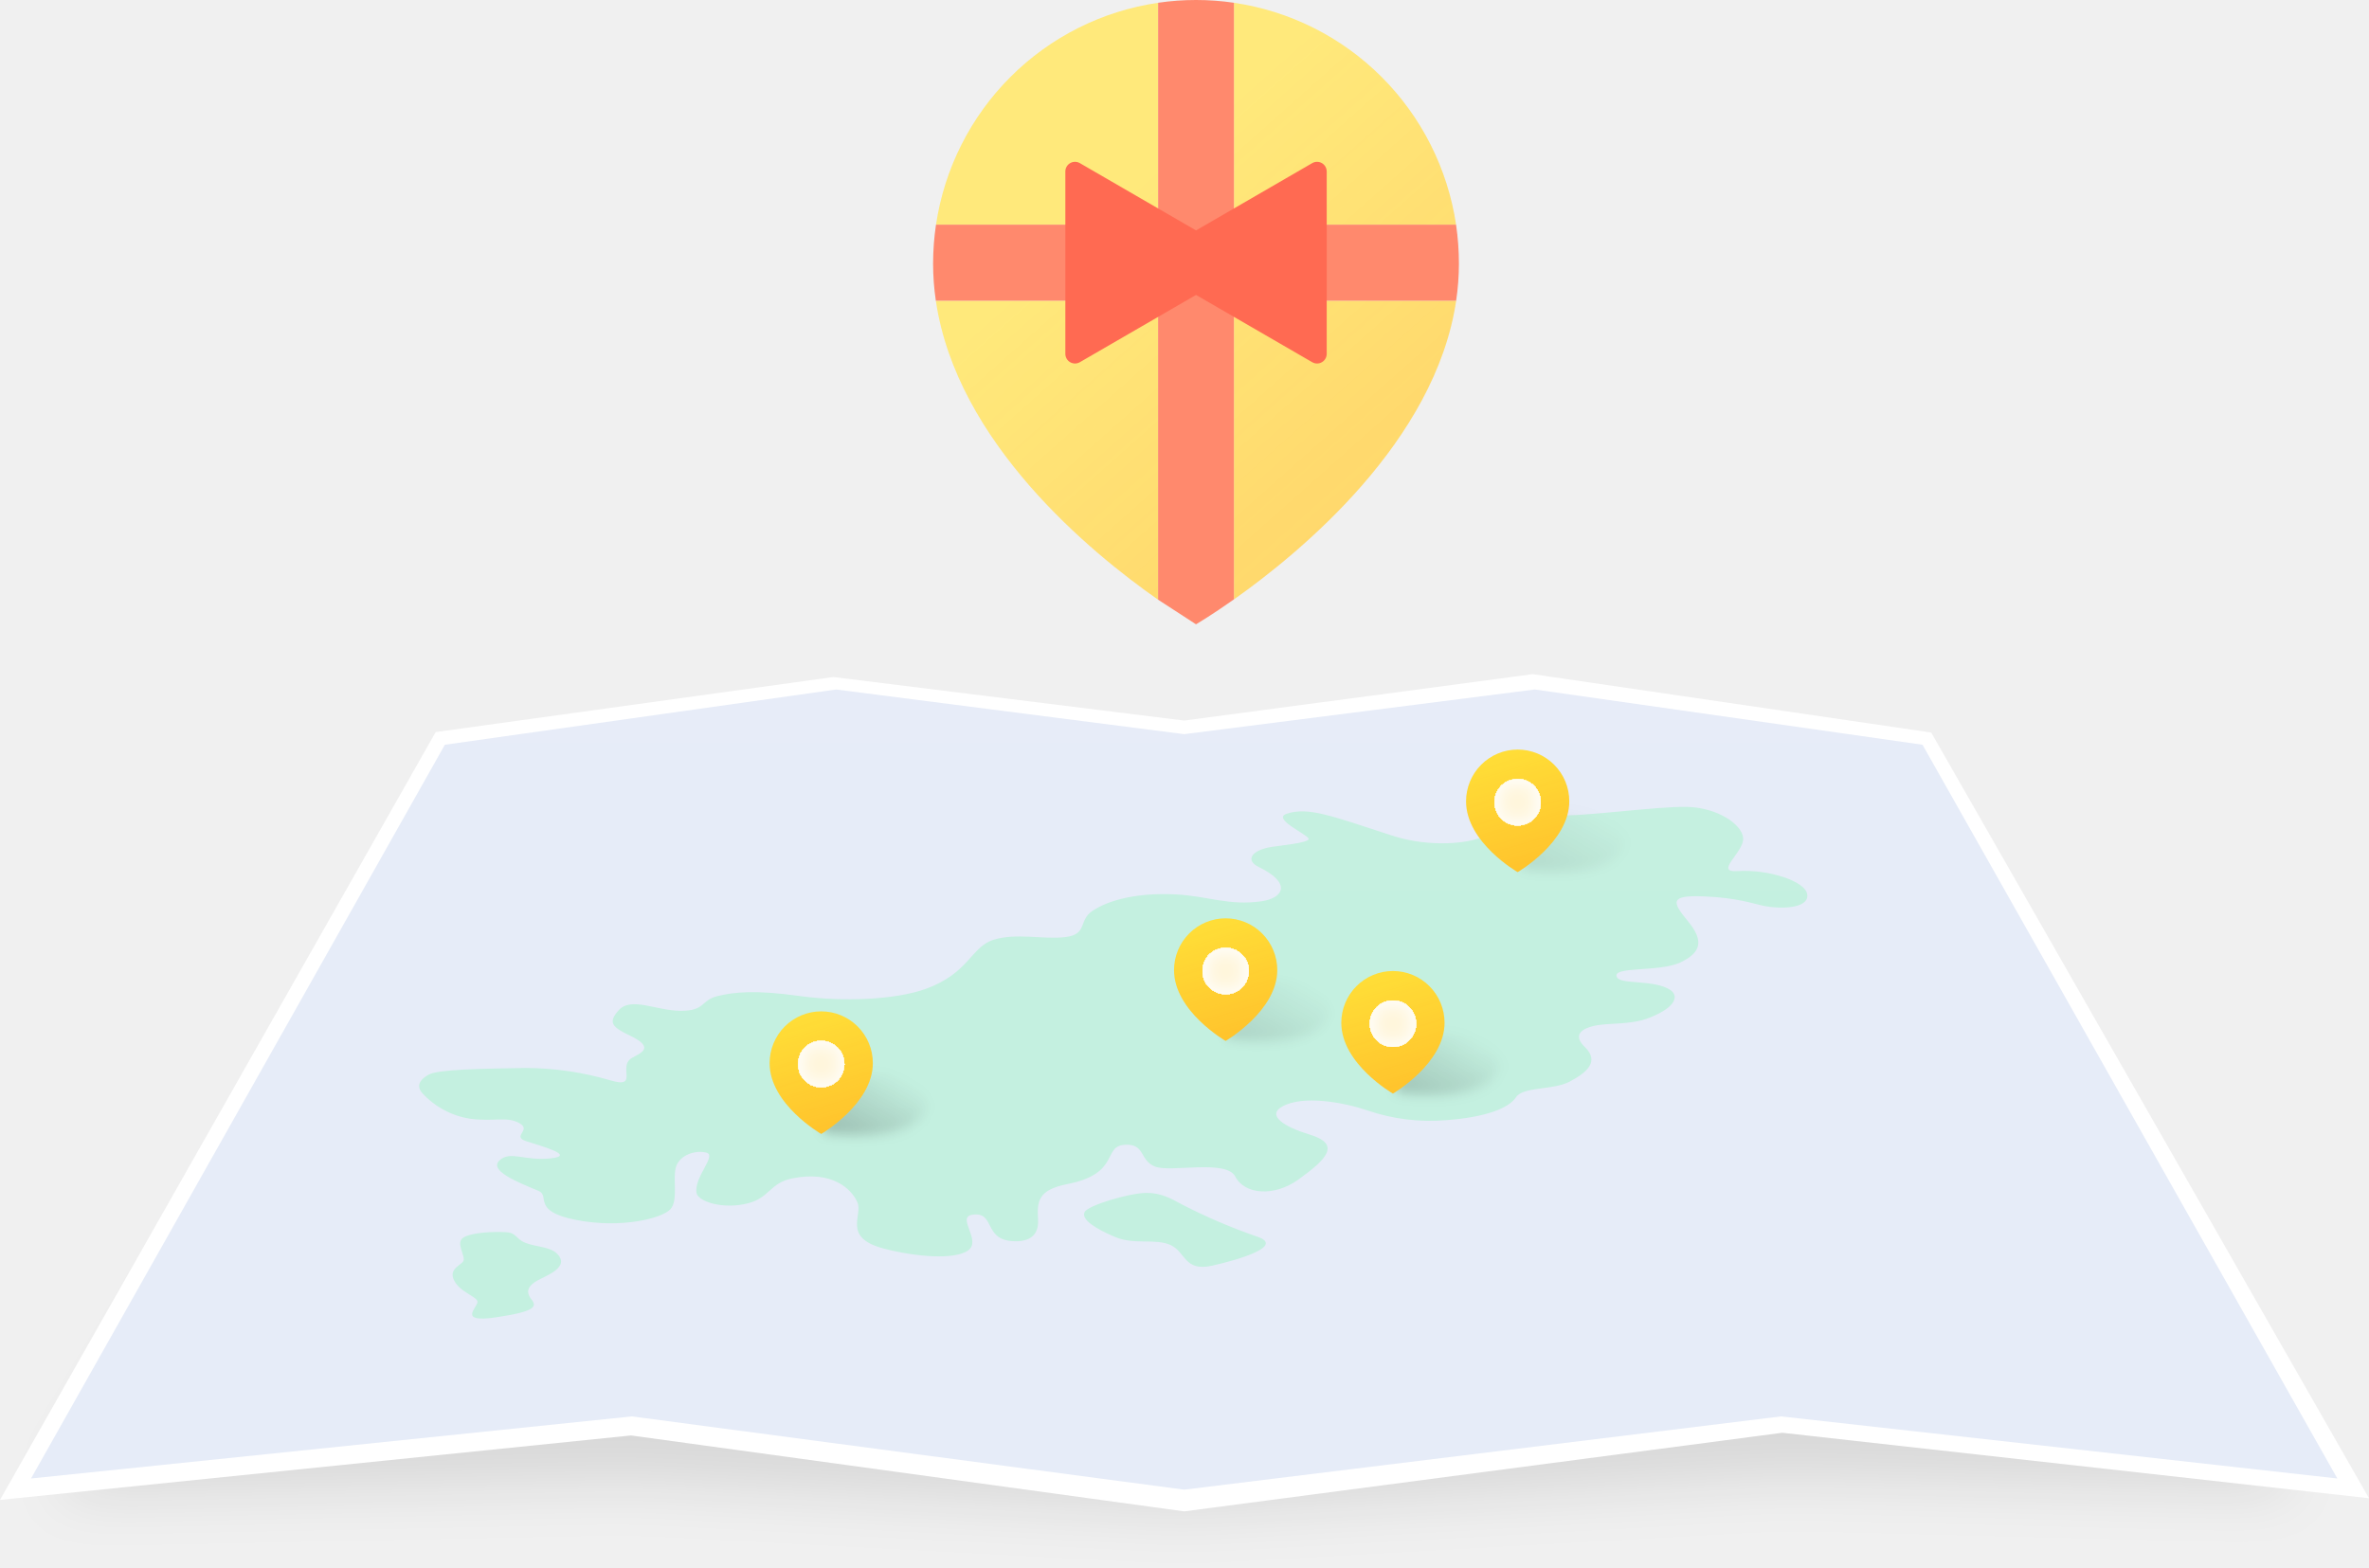
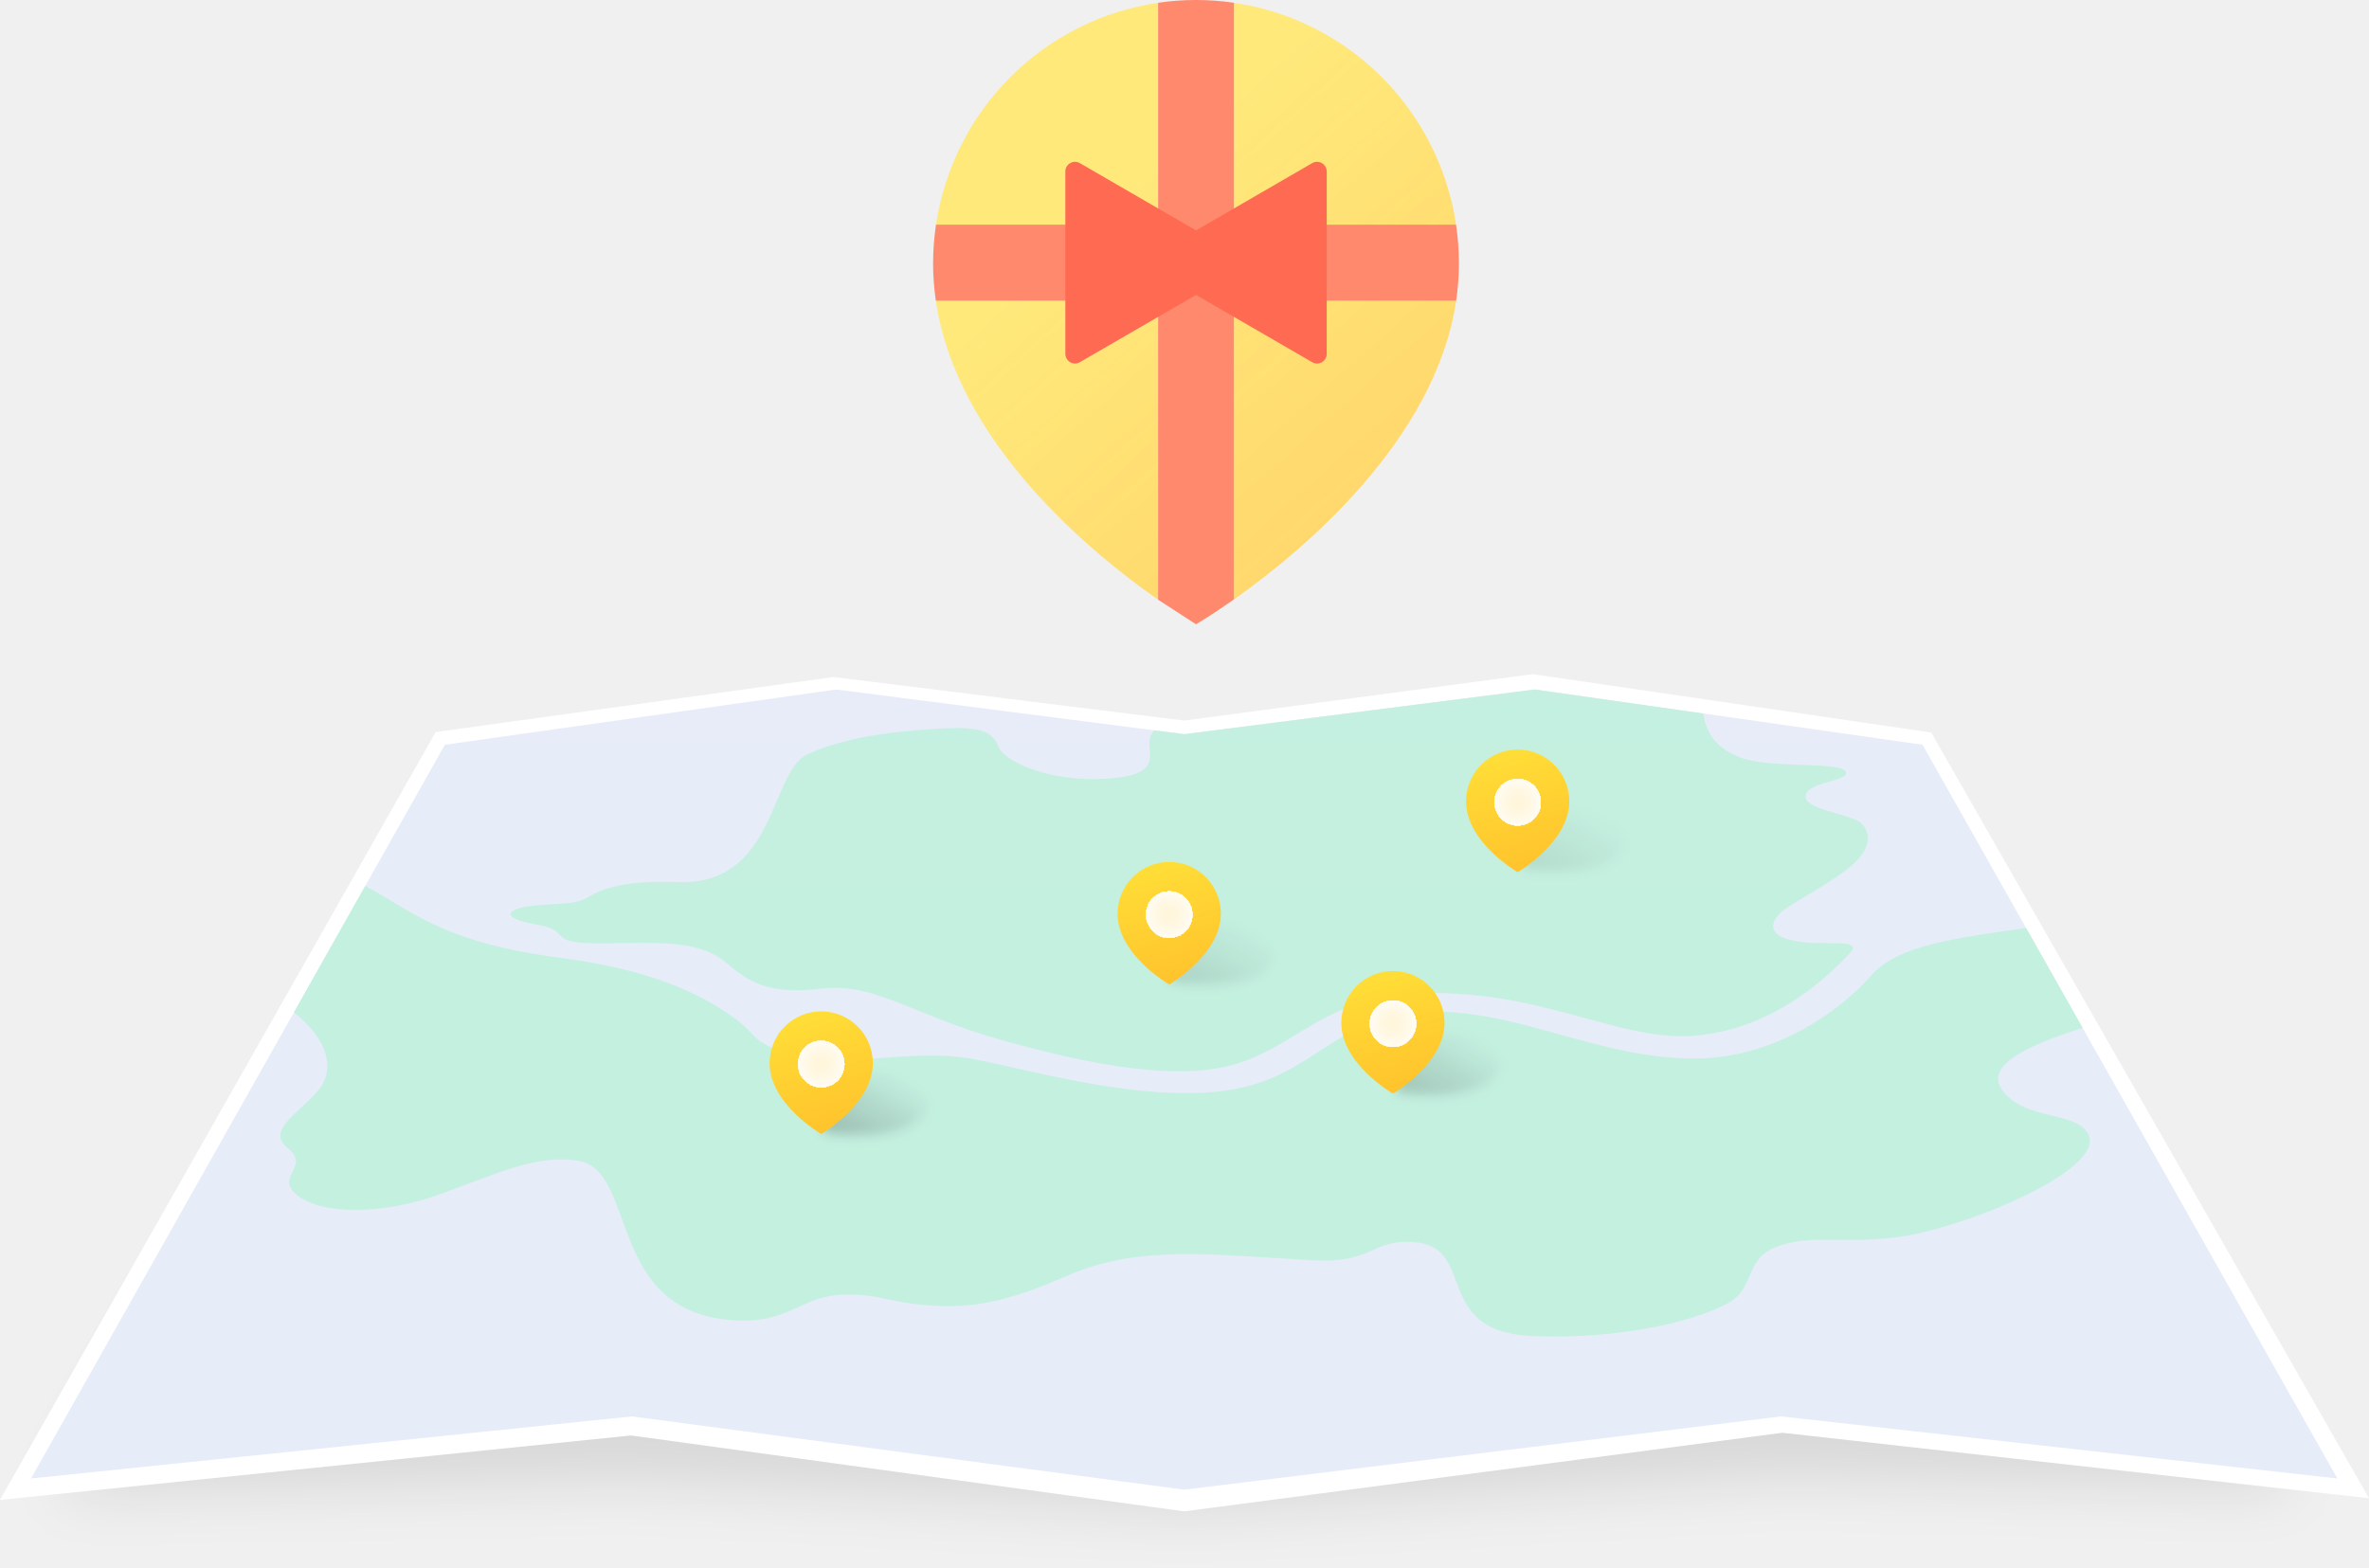
<svg xmlns="http://www.w3.org/2000/svg" xmlns:xlink="http://www.w3.org/1999/xlink" width="420" height="278" fill="none">
  <style>.B{color-interpolation-filters:sRGB}.C{flood-opacity:0}.D{fill-opacity:.3}.E{fill:#ffdd37}.F{fill-opacity:.2}.G{fill:#fff5d9}</style>
-   <g opacity=".1" filter="url(#A)">
+   <g opacity=".1" filter="url(#B)">
    <path d="M406.819 264.332l-90.835-2.264L209.946 268l-98.349-5.179-101.544 2.07 67.191-111.293 70.495-9.76 62.207 7.723 61.8-8.233 70.641 10.354 64.432 110.65z" fill="#000" />
  </g>
-   <use xlink:href="#U" fill="#fff" />
+   <use xlink:href="#V" fill="#fff" />
  <path d="M414.388 262.167l-98.629-11.008-105.813 12.991-97.912-12.991L5.501 262.167 78.87 132.06l69.374-9.797 61.702 7.921 62.159-7.922 68.737 9.796 73.546 130.109z" fill="#e6ecf8" />
-   <path d="M308.062 154.464c-4.303.301 1.215-3.381.982-5.877-.229-2.474-4.631-5.392-9.964-5.512s-18.944 1.817-22.733 1.454-8.42-3.938-11.086-3.817-4.069 1.514-2.526 3.208 2.268 3.375.022 4.495c-2.055 1.027-9.05 1.999-15.927-.242-10.888-3.552-14.94-5.134-18.71-3.877-2.667.889 3.603 3.622 3.883 4.411s-5.76 1.267-7.157 1.575c-3.205.709-3.93 2.367-1.684 3.453 5.846 2.829 4.443 5.495.514 6.073-5.801.849-9.537-.928-15.247-1.212-6.502-.323-11.671.856-14.781 2.948-2.481 1.668-.795 4.128-4.724 4.612s-8.7-.787-12.77.485-4.307 5.965-12.164 8.756c-5.224 1.856-14.407 2.302-22.265 1.211s-11.6-.698-14.546.029-2.105 2.604-6.453 2.604-8.867-2.58-11.064-.079c-1.903 2.167-1.176 2.948 2.082 4.502 4.547 2.167 1.695 3.11.281 3.937-2.573 1.506 1.298 5.452-3.701 3.998a54.17 54.17 0 0 0-15.08-2.229c-7.626.133-15.599.23-17.283 1.2s-2.149 2.057-1.077 3.283a14.59 14.59 0 0 0 8.515 4.532c4.35.545 6.453-.485 8.7.787s-1.542 2.302 1.263 3.209 8.84 2.543 4.21 3.028-7.112-1.421-9.016.353 2.934 3.749 6.91 5.402c2.163.9-1.29 3.576 6.594 5.141 8.091 1.608 15.437-.294 16.84-1.93s.281-5.573.983-7.572 3.369-2.908 5.332-2.423-2.194 4.291-1.732 7.145c.245 1.509 4.678 3.004 9.168 1.833 3.772-.983 3.876-3.583 7.713-4.383 7.256-1.513 10.672 1.948 11.654 4.25s-2.697 6.206 4.583 8.15c5.565 1.486 12.678 2.088 15.063.331s-2.132-5.868.702-6.301c4.092-.625 1.96 4.277 7.016 4.664 3.321.255 4.794-1.169 4.654-3.774-.172-3.208-.121-5.287 5.24-6.343 9.387-1.848 6.14-6.721 10.13-6.958 3.691-.218 2.57 2.778 5.376 3.869s12.598-1.342 14.22 1.769c1.684 3.231 6.923 3.594 11.181.533 5.048-3.63 7.652-6.285 1.964-7.997-4.188-1.26-7.724-3.32-4.819-4.955 3.745-2.109 11.086-.688 15.155.707 4.442 1.513 9.145 2.098 13.82 1.718 7.087-.515 11.204-2.132 12.467-4.07s6.596-1.212 9.542-2.787 5.35-3.517 2.667-6.119c-1.592-1.542-1.498-2.896 1.262-3.663 2.675-.744 6.662-.133 10.197-1.535 4.911-1.947 5.134-3.958 3.696-4.918-2.855-1.907-8.788-.902-9.472-2.272-1.007-2.017 7.508-.818 11.297-2.635s4.069-3.938 1.262-7.33-3.227-4.605 2.807-4.362 8.643 1.273 10.804 1.708c2.807.565 7.86.473 7.579-2.011s-7.157-4.544-12.349-4.18zm-209.35 67.8c-1.263-1.212-3.718-1.151-5.543-1.878s-1.496-1.769-3.46-1.891-6.068-.01-7.578.97c-1.451.94.514 3.316 0 4.182-.419.704-2.433 1.314-1.751 3.101.901 2.359 4.277 3.138 4.277 4.108s-3.647 3.773 3.32 2.73c7.063-1.059 7.24-1.916 6.221-3.203-1.263-1.595-.187-2.605 1.124-3.344 1.49-.841 5.901-2.367 3.39-4.775zm104.383-10.735c-2.969.068-10.198 2.193-10.805 3.393-.667 1.318 1.964 2.968 5.403 4.422s7.227.182 9.893 1.454 2.385 4.725 7.297 3.635 12.91-3.514 7.999-5.15c-4.523-1.567-8.931-3.449-13.192-5.633-2.104-1.151-3.929-2.181-6.595-2.121z" fill="#c4f0e0" />
-   <g filter="url(#B)">
-     <use xlink:href="#U" fill="url(#K)" fill-opacity=".01" />
+   <mask id="A" maskUnits="userSpaceOnUse" x="5" y="122" width="410" height="143" mask-type="alpha">
+     <path d="M414.388 262.167l-98.629-11.008-105.813 12.991-97.912-12.991L5.501 262.167 78.87 132.06l69.374-9.797 61.702 7.921 62.159-7.922 68.737 9.796 73.546 130.109z" fill="#e6ecf8" />
+   </mask>
+   <g mask="url(#A)">
+     <path d="M317.198 166.625c-4.475-1.205-2.828-3.889-.739-5.413s8.951-5.117 12.085-7.969 3.133-5.362 1.567-7.157-10.631-2.435-9.969-5.104c.623-2.513 8.103-2.447 7.059-4.193s-13.423-.517-18.575-2.435-7.167-5.46-6.712-11.584-1.118-8.19-8.28-8.485-12.084 1.623-26.367.753c-14.894-.906-17.347-3.703-25.329-2.893-7.28.741-10.742 6.272-14.77 6.788s-7.776-.376-11.302 1.144c-4.364 1.881 1.864 3.835-2.574 5.276-4.401 1.426-7.987 2.356-9.25 5.066s2.982 6.811-7.311 7.621-18.574-2.874-19.693-5.605-2.972-3.703-10.966-3.209c-7.941.489-16.561 1.513-23.051 4.611s-5.476 23.211-22.827 22.578c-7.385-.27-12.33.478-15.889 2.657-2.154 1.318-4.588 1.07-9.176 1.475-6.062.536-6.154 2.361 0 3.394 6.914 1.161.896 3.412 11.862 3.32 8.84-.073 16.863-.732 21.708 3.395 4.028 3.43 7.384 5.753 17.008 4.648s16.24 4.82 32.577 9.324 31.779 7.316 42.072 3.626 15.368-11.408 30.437-12.097c21.882-.999 35.433 8.266 48.936 7.53 15.926-.871 26.526-13 27.922-14.357 3.488-3.396-4.854-1.197-10.453-2.705zm-270.361-15.56c-12.076-2.219-14.034-7.772-19.708-6.662-4.575.895 5.464 8.625 2.09 11.496-8.511 7.249-8.361 10.648 4.326 14.63 23.109 7.254 27.473 17.472 22.844 22.867-3.703 4.317-9.256 7.048-5.374 10.185s-1.515 4.72.896 7.576c3.583 4.246 15.285 4.564 26.335.516s16.992-6.898 24.134-5.871c10.899 1.568 4.781 27.367 28.369 28.347 9.215.383 11.346-4.311 18.513-4.573s8.585 1.764 18.141 2.026 18.013-3.826 22.471-5.683c12.466-5.192 25.272-3.415 42.925-2.447 10.75.588 10.228-3.756 17.857-3.218 11.359.801 3.12 15.725 20.739 16.64 11.954.62 26.876-1.502 34.938-5.813 4.996-2.671 2.709-7.936 8.958-10.124 5.973-2.09 10.754-.357 20.903-1.567 11.498-1.372 37.476-11.954 33.992-18.345-1.976-3.625-9.356-2.622-13.686-6.151-12.188-9.928 28.667-15.088 36.133-20.705 2.425-1.825 5.374-10.317 0-13.455s-18.514 1.698-32.251 3.658-23.889 3.135-28.667 8.621-16.296 14.551-30.928 14.683c-17.774.159-32.313-9.251-49.048-8.236-15.079.914-19.04 11.64-33.97 13.859s-33.811-3.278-44.864-5.456-22.669 1.796-32.25-.872c-8.212-2.285-5.608-3.112-11.102-6.921-6.121-4.246-14.654-8.18-30.182-10.22-31.327-4.121-27.174-14.126-52.534-18.785z" fill="#c4f0e0" />
  </g>
-   <g opacity=".7" filter="url(#C)" class="D">
-     <path d="M161.605 192.006c-1.716-.99-4.046-1.544-6.479-1.541s-4.767.564-6.49 1.557c-5.172 2.982-2.418 8.855-2.418 8.855s10.243 1.555 15.358-1.394c1.724-.994 2.695-2.34 2.701-3.742s-.956-2.746-2.672-3.735z" fill="url(#L)" />
+   <g filter="url(#C)">
+     <use xlink:href="#V" fill="url(#L)" fill-opacity=".01" />
  </g>
-   <use xlink:href="#V" class="E" />
-   <use xlink:href="#V" fill="url(#M)" class="F" />
-   <g filter="url(#D)" class="G">
+   <g opacity=".7" filter="url(#D)" class="D">
+     <path d="M161.605 192.006c-1.716-.99-4.046-1.544-6.479-1.541s-4.767.564-6.49 1.557c-5.172 2.982-2.418 8.855-2.418 8.855s10.243 1.555 15.358-1.394c1.724-.994 2.695-2.34 2.701-3.742s-.956-2.746-2.672-3.735z" fill="url(#M)" />
+   </g>
+   <use xlink:href="#W" class="E" />
+   <use xlink:href="#W" fill="url(#N)" class="F" />
+   <g filter="url(#E)" class="G">
    <path d="M145.594 192.79c2.263 0 4.098-1.841 4.098-4.111s-1.835-4.11-4.098-4.11-4.097 1.84-4.097 4.11 1.835 4.111 4.097 4.111z" />
  </g>
-   <g opacity=".4" filter="url(#E)" class="D">
-     <path d="M233.061 175.355c-1.716-.989-4.047-1.543-6.479-1.54s-4.767.563-6.491 1.557c-5.172 2.981-2.417 8.854-2.417 8.854s10.242 1.556 15.357-1.394c1.724-.993 2.696-2.339 2.701-3.742s-.955-2.746-2.671-3.735z" fill="url(#N)" />
-   </g>
-   <use xlink:href="#W" class="E" />
-   <use xlink:href="#W" fill="url(#O)" class="F" />
-   <g filter="url(#F)" class="G">
-     <path d="M217.293 176.292c2.263 0 4.097-1.84 4.097-4.111s-1.834-4.11-4.097-4.11-4.098 1.84-4.098 4.11 1.835 4.111 4.098 4.111z" />
-   </g>
-   <g opacity=".6" filter="url(#G)" class="D">
-     <path d="M263.231 184.87c-1.716-.99-4.046-1.544-6.479-1.541s-4.767.564-6.491 1.557c-5.171 2.982-2.417 8.855-2.417 8.855s10.243 1.555 15.358-1.394c1.724-.994 2.695-2.34 2.701-3.742s-.956-2.746-2.672-3.735z" fill="url(#P)" />
+   <g opacity=".4" filter="url(#F)" class="D">
+     <path d="M223.061 165.355c-1.716-.989-4.047-1.543-6.479-1.54s-4.767.563-6.491 1.557c-5.172 2.981-2.417 8.854-2.417 8.854s10.242 1.556 15.357-1.394c1.724-.993 2.696-2.339 2.701-3.742s-.955-2.746-2.671-3.735z" fill="url(#O)" />
  </g>
  <use xlink:href="#X" class="E" />
-   <use xlink:href="#X" fill="url(#Q)" class="F" />
-   <g filter="url(#H)" class="G">
+   <use xlink:href="#X" fill="url(#P)" class="F" />
+   <g filter="url(#G)" class="G">
+     <path d="M207.293 166.292c2.263 0 4.097-1.84 4.097-4.111s-1.834-4.11-4.097-4.11-4.098 1.84-4.098 4.11 1.835 4.111 4.098 4.111z" />
+   </g>
+   <g opacity=".6" filter="url(#H)" class="D">
+     <path d="M263.231 184.87c-1.716-.99-4.046-1.544-6.479-1.541s-4.767.564-6.491 1.557c-5.171 2.982-2.417 8.855-2.417 8.855s10.243 1.555 15.358-1.394c1.724-.994 2.695-2.34 2.701-3.742s-.956-2.746-2.672-3.735z" fill="url(#Q)" />
+   </g>
+   <use xlink:href="#Y" class="E" />
+   <use xlink:href="#Y" fill="url(#R)" class="F" />
+   <g filter="url(#I)" class="G">
    <path d="M246.952 185.632c2.263 0 4.098-1.84 4.098-4.11s-1.835-4.111-4.098-4.111-4.097 1.841-4.097 4.111 1.834 4.11 4.097 4.11z" />
  </g>
-   <g opacity=".3" filter="url(#I)" class="D">
-     <path d="M285.461 145.225c-1.716-.99-4.046-1.544-6.478-1.541s-4.767.564-6.491 1.557c-5.172 2.982-2.417 8.855-2.417 8.855s10.242 1.555 15.357-1.394c1.724-.994 2.696-2.34 2.701-3.742s-.956-2.746-2.672-3.735z" fill="url(#R)" />
+   <g opacity=".3" filter="url(#J)" class="D">
+     <path d="M285.461 145.225c-1.716-.99-4.046-1.544-6.478-1.541s-4.767.564-6.491 1.557c-5.172 2.982-2.417 8.855-2.417 8.855s10.242 1.555 15.357-1.394c1.724-.994 2.696-2.34 2.701-3.742s-.956-2.746-2.672-3.735z" fill="url(#S)" />
  </g>
-   <use xlink:href="#Y" class="E" />
-   <use xlink:href="#Y" fill="url(#S)" class="F" />
-   <g filter="url(#J)" class="G">
+   <use xlink:href="#Z" class="E" />
+   <use xlink:href="#Z" fill="url(#T)" class="F" />
+   <g filter="url(#K)" class="G">
    <path d="M269.068 146.365c2.263 0 4.097-1.84 4.097-4.11s-1.834-4.111-4.097-4.111-4.098 1.841-4.098 4.111 1.835 4.11 4.098 4.11z" />
  </g>
  <g fill-rule="evenodd">
-     <use xlink:href="#Z" fill="#ffe97b" />
-     <use xlink:href="#Z" fill="url(#T)" fill-opacity=".14" />
+     <use xlink:href="#a" fill="#ffe97b" />
+     <use xlink:href="#a" fill="url(#U)" fill-opacity=".14" />
  </g>
  <path d="M258.143 39.833h-39.376V.491a46.24 46.24 0 0 0-13.444 0v39.342h-39.38a47.22 47.22 0 0 0-.514 6.926 45.44 45.44 0 0 0 .484 6.561h39.404v53.017l6.722 4.365s2.668-1.554 6.722-4.417V53.32h39.397c.326-2.172.491-4.365.493-6.561.001-2.318-.169-4.633-.508-6.926z" fill="#ff896d" />
  <path d="M232.644 28.925l-20.599 11.931-20.601-11.931a1.71 1.71 0 0 0-1.713 0 1.71 1.71 0 0 0-.856 1.489v32.323c-.001.302.078.598.229.86a1.71 1.71 0 0 0 .627.63c.26.151.556.23.856.23a1.71 1.71 0 0 0 .857-.23l20.6-11.931 20.6 11.931c.26.151.556.23.856.23a1.71 1.71 0 0 0 1.484-.86c.151-.261.23-.558.229-.86V30.414c0-.302-.079-.598-.229-.86a1.71 1.71 0 0 0-.627-.629c-.26-.151-.555-.23-.856-.23a1.71 1.71 0 0 0-.857.23z" fill="#ff6a52" />
  <defs>
-     <filter id="A" x=".053" y="133.328" width="416.767" height="144.672" filterUnits="userSpaceOnUse" class="B">
+     <filter id="B" x=".053" y="133.328" width="416.767" height="144.672" filterUnits="userSpaceOnUse" class="B">
      <feFlood class="C" />
      <feBlend in="SourceGraphic" />
      <feGaussianBlur stdDeviation="5" />
    </filter>
-     <filter id="B" x="-5" y="114.541" width="430" height="158.459" filterUnits="userSpaceOnUse" class="B">
+     <filter id="C" x="-5" y="114.541" width="430" height="158.459" filterUnits="userSpaceOnUse" class="B">
      <feFlood class="C" />
      <feGaussianBlur in="BackgroundImage" stdDeviation="2.5" />
      <feComposite in2="SourceAlpha" operator="in" />
      <feBlend in="SourceGraphic" />
    </filter>
-     <filter id="C" x="143.485" y="188.465" width="22.791" height="14.821" filterUnits="userSpaceOnUse" class="B">
+     <filter id="D" x="143.485" y="188.465" width="22.791" height="14.821" filterUnits="userSpaceOnUse" class="B">
      <feFlood class="C" />
      <feBlend in="SourceGraphic" />
      <feGaussianBlur stdDeviation="1" />
    </filter>
-     <filter id="D" x="141.497" y="184.569" width="8.195" height="8.221" filterUnits="userSpaceOnUse" class="B">
+     <filter id="E" x="141.497" y="184.569" width="8.195" height="8.221" filterUnits="userSpaceOnUse" class="B">
      <feFlood class="C" />
      <feBlend in="SourceGraphic" result="B" />
      <feColorMatrix in="SourceAlpha" values="0 0 0 0 0 0 0 0 0 0 0 0 0 0 0 0 0 0 127 0" result="C" />
      <feOffset />
      <feGaussianBlur stdDeviation="2" />
      <feComposite in2="C" operator="arithmetic" k2="-1" k3="1" />
      <feColorMatrix values="0 0 0 0 1 0 0 0 0 1 0 0 0 0 1 0 0 0 1 0" />
      <feBlend in2="B" />
    </filter>
-     <filter id="E" x="214.941" y="171.815" width="22.791" height="14.821" filterUnits="userSpaceOnUse" class="B">
+     <filter id="F" x="204.941" y="161.815" width="22.791" height="14.821" filterUnits="userSpaceOnUse" class="B">
      <feFlood class="C" />
      <feBlend in="SourceGraphic" />
      <feGaussianBlur stdDeviation="1" />
    </filter>
-     <filter id="F" x="213.195" y="168.071" width="8.195" height="8.221" filterUnits="userSpaceOnUse" class="B">
+     <filter id="G" x="203.195" y="158.071" width="8.195" height="8.221" filterUnits="userSpaceOnUse" class="B">
      <feFlood class="C" />
      <feBlend in="SourceGraphic" result="B" />
      <feColorMatrix in="SourceAlpha" values="0 0 0 0 0 0 0 0 0 0 0 0 0 0 0 0 0 0 127 0" result="C" />
      <feOffset />
      <feGaussianBlur stdDeviation="2" />
      <feComposite in2="C" operator="arithmetic" k2="-1" k3="1" />
      <feColorMatrix values="0 0 0 0 1 0 0 0 0 1 0 0 0 0 1 0 0 0 1 0" />
      <feBlend in2="B" />
    </filter>
-     <filter id="G" x="245.111" y="181.329" width="22.791" height="14.821" filterUnits="userSpaceOnUse" class="B">
+     <filter id="H" x="245.111" y="181.329" width="22.791" height="14.821" filterUnits="userSpaceOnUse" class="B">
      <feFlood class="C" />
      <feBlend in="SourceGraphic" />
      <feGaussianBlur stdDeviation="1" />
    </filter>
-     <filter id="H" x="242.855" y="177.411" width="8.195" height="8.221" filterUnits="userSpaceOnUse" class="B">
+     <filter id="I" x="242.855" y="177.411" width="8.195" height="8.221" filterUnits="userSpaceOnUse" class="B">
      <feFlood class="C" />
      <feBlend in="SourceGraphic" result="B" />
      <feColorMatrix in="SourceAlpha" values="0 0 0 0 0 0 0 0 0 0 0 0 0 0 0 0 0 0 127 0" result="C" />
      <feOffset />
      <feGaussianBlur stdDeviation="2" />
      <feComposite in2="C" operator="arithmetic" k2="-1" k3="1" />
      <feColorMatrix values="0 0 0 0 1 0 0 0 0 1 0 0 0 0 1 0 0 0 1 0" />
      <feBlend in2="B" />
    </filter>
-     <filter id="I" x="267.342" y="141.684" width="22.791" height="14.821" filterUnits="userSpaceOnUse" class="B">
+     <filter id="J" x="267.342" y="141.684" width="22.791" height="14.821" filterUnits="userSpaceOnUse" class="B">
      <feFlood class="C" />
      <feBlend in="SourceGraphic" />
      <feGaussianBlur stdDeviation="1" />
    </filter>
-     <filter id="J" x="264.97" y="138.144" width="8.195" height="8.221" filterUnits="userSpaceOnUse" class="B">
+     <filter id="K" x="264.97" y="138.144" width="8.195" height="8.221" filterUnits="userSpaceOnUse" class="B">
      <feFlood class="C" />
      <feBlend in="SourceGraphic" result="B" />
      <feColorMatrix in="SourceAlpha" values="0 0 0 0 0 0 0 0 0 0 0 0 0 0 0 0 0 0 127 0" result="C" />
      <feOffset />
      <feGaussianBlur stdDeviation="2" />
      <feComposite in2="C" operator="arithmetic" k2="-1" k3="1" />
      <feColorMatrix values="0 0 0 0 1 0 0 0 0 1 0 0 0 0 1 0 0 0 1 0" />
      <feBlend in2="B" />
    </filter>
-     <linearGradient id="K" x1="210" y1="130.452" x2="210" y2="197.364" xlink:href="#a">
+     <linearGradient id="L" x1="210" y1="130.452" x2="210" y2="197.364" xlink:href="#b">
      <stop stop-color="#fff" />
      <stop offset="1" stop-color="#fff" stop-opacity="0" />
    </linearGradient>
-     <linearGradient id="L" x1="161.605" y1="192.006" x2="153.928" y2="205.322" xlink:href="#a">
+     <linearGradient id="M" x1="161.605" y1="192.006" x2="153.928" y2="205.322" xlink:href="#b">
      <stop stop-opacity="0" />
      <stop offset="1" />
    </linearGradient>
-     <linearGradient id="M" x1="147.688" y1="200.368" x2="141.871" y2="180.839" xlink:href="#a">
+     <linearGradient id="N" x1="147.688" y1="200.368" x2="141.871" y2="180.839" xlink:href="#b">
      <stop stop-color="#ff5c00" />
      <stop offset="1" stop-color="#ff5c00" stop-opacity="0" />
    </linearGradient>
-     <linearGradient id="N" x1="233.061" y1="175.355" x2="225.383" y2="188.671" xlink:href="#a">
+     <linearGradient id="O" x1="223.061" y1="165.355" x2="215.383" y2="178.671" xlink:href="#b">
      <stop stop-opacity="0" />
      <stop offset="1" />
    </linearGradient>
-     <linearGradient id="O" x1="219.387" y1="183.87" x2="213.57" y2="164.34" xlink:href="#a">
+     <linearGradient id="P" x1="209.387" y1="173.87" x2="203.57" y2="154.34" xlink:href="#b">
      <stop stop-color="#ff5c00" />
      <stop offset="1" stop-color="#ff5c00" stop-opacity="0" />
    </linearGradient>
-     <linearGradient id="P" x1="263.231" y1="184.87" x2="255.554" y2="198.186" xlink:href="#a">
+     <linearGradient id="Q" x1="263.231" y1="184.87" x2="255.554" y2="198.186" xlink:href="#b">
      <stop stop-opacity="0" />
      <stop offset="1" />
    </linearGradient>
-     <linearGradient id="Q" x1="249.045" y1="193.211" x2="243.228" y2="173.682" xlink:href="#a">
+     <linearGradient id="R" x1="249.045" y1="193.211" x2="243.228" y2="173.682" xlink:href="#b">
      <stop stop-color="#ff5c00" />
      <stop offset="1" stop-color="#ff5c00" stop-opacity="0" />
    </linearGradient>
-     <linearGradient id="R" x1="285.461" y1="145.225" x2="277.784" y2="158.541" xlink:href="#a">
+     <linearGradient id="S" x1="285.461" y1="145.225" x2="277.784" y2="158.541" xlink:href="#b">
      <stop stop-opacity="0" />
      <stop offset="1" />
    </linearGradient>
-     <linearGradient id="S" x1="271.16" y1="153.944" x2="265.343" y2="134.415" xlink:href="#a">
+     <linearGradient id="T" x1="271.16" y1="153.944" x2="265.343" y2="134.415" xlink:href="#b">
      <stop stop-color="#ff5c00" />
      <stop offset="1" stop-color="#ff5c00" stop-opacity="0" />
    </linearGradient>
-     <linearGradient id="T" x1="264.99" y1="80.779" x2="213.014" y2="22.292" xlink:href="#a">
+     <linearGradient id="U" x1="264.99" y1="80.779" x2="213.014" y2="22.292" xlink:href="#b">
      <stop stop-color="#ff5c00" />
      <stop offset="1" stop-color="#ff5c00" stop-opacity="0" />
    </linearGradient>
-     <path id="U" d="M420 265.669L315.984 254.06 209.946 268l-98.066-13.463L0 265.967l77.243-136.156 70.496-9.76 62.207 7.723 61.8-8.233 70.641 10.354L420 265.669z" />
-     <path id="V" d="M145.595 179.337c-2.427 0-4.754.967-6.47 2.688s-2.68 4.057-2.68 6.491c0 7.304 9.15 12.552 9.15 12.552s9.15-5.327 9.15-12.552c0-2.434-.964-4.769-2.68-6.491s-4.043-2.688-6.47-2.688z" />
-     <path id="W" d="M217.294 162.838a9.14 9.14 0 0 0-6.47 2.69c-1.715 1.721-2.679 4.056-2.679 6.49 0 7.304 9.15 12.552 9.15 12.552s9.15-5.327 9.15-12.552c0-1.205-.237-2.399-.697-3.513s-1.133-2.126-1.983-2.978a9.14 9.14 0 0 0-2.969-1.99 9.12 9.12 0 0 0-3.502-.699z" />
-     <path id="X" d="M246.952 172.18a9.11 9.11 0 0 0-3.501.699 9.14 9.14 0 0 0-2.969 1.99c-.849.852-1.523 1.864-1.983 2.978s-.696 2.307-.696 3.512c0 7.304 9.149 12.552 9.149 12.552s9.151-5.327 9.151-12.552c0-1.205-.237-2.399-.697-3.513a9.19 9.19 0 0 0-1.983-2.978c-.85-.852-1.859-1.528-2.969-1.99a9.13 9.13 0 0 0-3.502-.698z" />
-     <path id="Y" d="M269.068 132.913c-2.427 0-4.754.967-6.47 2.688s-2.68 4.057-2.68 6.491c0 7.304 9.15 12.552 9.15 12.552s9.15-5.327 9.15-12.552c0-1.205-.237-2.399-.696-3.513s-1.134-2.125-1.984-2.978a9.14 9.14 0 0 0-2.968-1.989 9.11 9.11 0 0 0-3.502-.699z" />
-     <path id="Z" d="M179.153 13.635A46.58 46.58 0 0 1 205.322.491v39.342h-39.377c1.486-9.928 6.117-19.114 13.208-26.198zm26.168 92.702c-11.889-8.311-35.727-27.85-39.404-53.017h39.404v53.017zm52.823-66.504a46.84 46.84 0 0 0-13.209-26.198A46.58 46.58 0 0 0 218.766.491v39.342h39.378zm-39.377 66.452V53.32h39.396c-3.704 24.922-27.518 44.576-39.396 52.965z" />
-     <linearGradient id="a" gradientUnits="userSpaceOnUse" />
+     <path id="V" d="M420 265.669L315.984 254.06 209.946 268l-98.066-13.463L0 265.967l77.243-136.156 70.496-9.76 62.207 7.723 61.8-8.233 70.641 10.354L420 265.669z" />
+     <path id="W" d="M145.595 179.337c-2.427 0-4.754.967-6.47 2.688s-2.68 4.057-2.68 6.491c0 7.304 9.15 12.552 9.15 12.552s9.15-5.327 9.15-12.552c0-2.434-.964-4.769-2.68-6.491s-4.043-2.688-6.47-2.688z" />
+     <path id="X" d="M207.294 152.838a9.14 9.14 0 0 0-6.47 2.69c-1.715 1.721-2.679 4.056-2.679 6.49 0 7.304 9.15 12.552 9.15 12.552s9.15-5.327 9.15-12.552c0-1.205-.237-2.399-.697-3.513s-1.133-2.126-1.983-2.978a9.14 9.14 0 0 0-2.969-1.99 9.12 9.12 0 0 0-3.502-.699z" />
+     <path id="Y" d="M246.952 172.18a9.11 9.11 0 0 0-3.501.699 9.14 9.14 0 0 0-2.969 1.99c-.849.852-1.523 1.864-1.983 2.978s-.696 2.307-.696 3.512c0 7.304 9.149 12.552 9.149 12.552s9.151-5.327 9.151-12.552c0-1.205-.237-2.399-.697-3.513a9.19 9.19 0 0 0-1.983-2.978c-.85-.852-1.859-1.528-2.969-1.99a9.13 9.13 0 0 0-3.502-.698z" />
+     <path id="Z" d="M269.068 132.913c-2.427 0-4.754.967-6.47 2.688s-2.68 4.057-2.68 6.491c0 7.304 9.15 12.552 9.15 12.552s9.15-5.327 9.15-12.552c0-1.205-.237-2.399-.696-3.513s-1.134-2.125-1.984-2.978a9.14 9.14 0 0 0-2.968-1.989 9.11 9.11 0 0 0-3.502-.699z" />
+     <path id="a" d="M179.153 13.635A46.58 46.58 0 0 1 205.322.491v39.342h-39.377c1.486-9.928 6.117-19.114 13.208-26.198zm26.168 92.702c-11.889-8.311-35.727-27.85-39.404-53.017h39.404v53.017zm52.823-66.504a46.84 46.84 0 0 0-13.209-26.198A46.58 46.58 0 0 0 218.766.491v39.342h39.378zm-39.377 66.452V53.32h39.396c-3.704 24.922-27.518 44.576-39.396 52.965z" />
+     <linearGradient id="b" gradientUnits="userSpaceOnUse" />
  </defs>
</svg>
